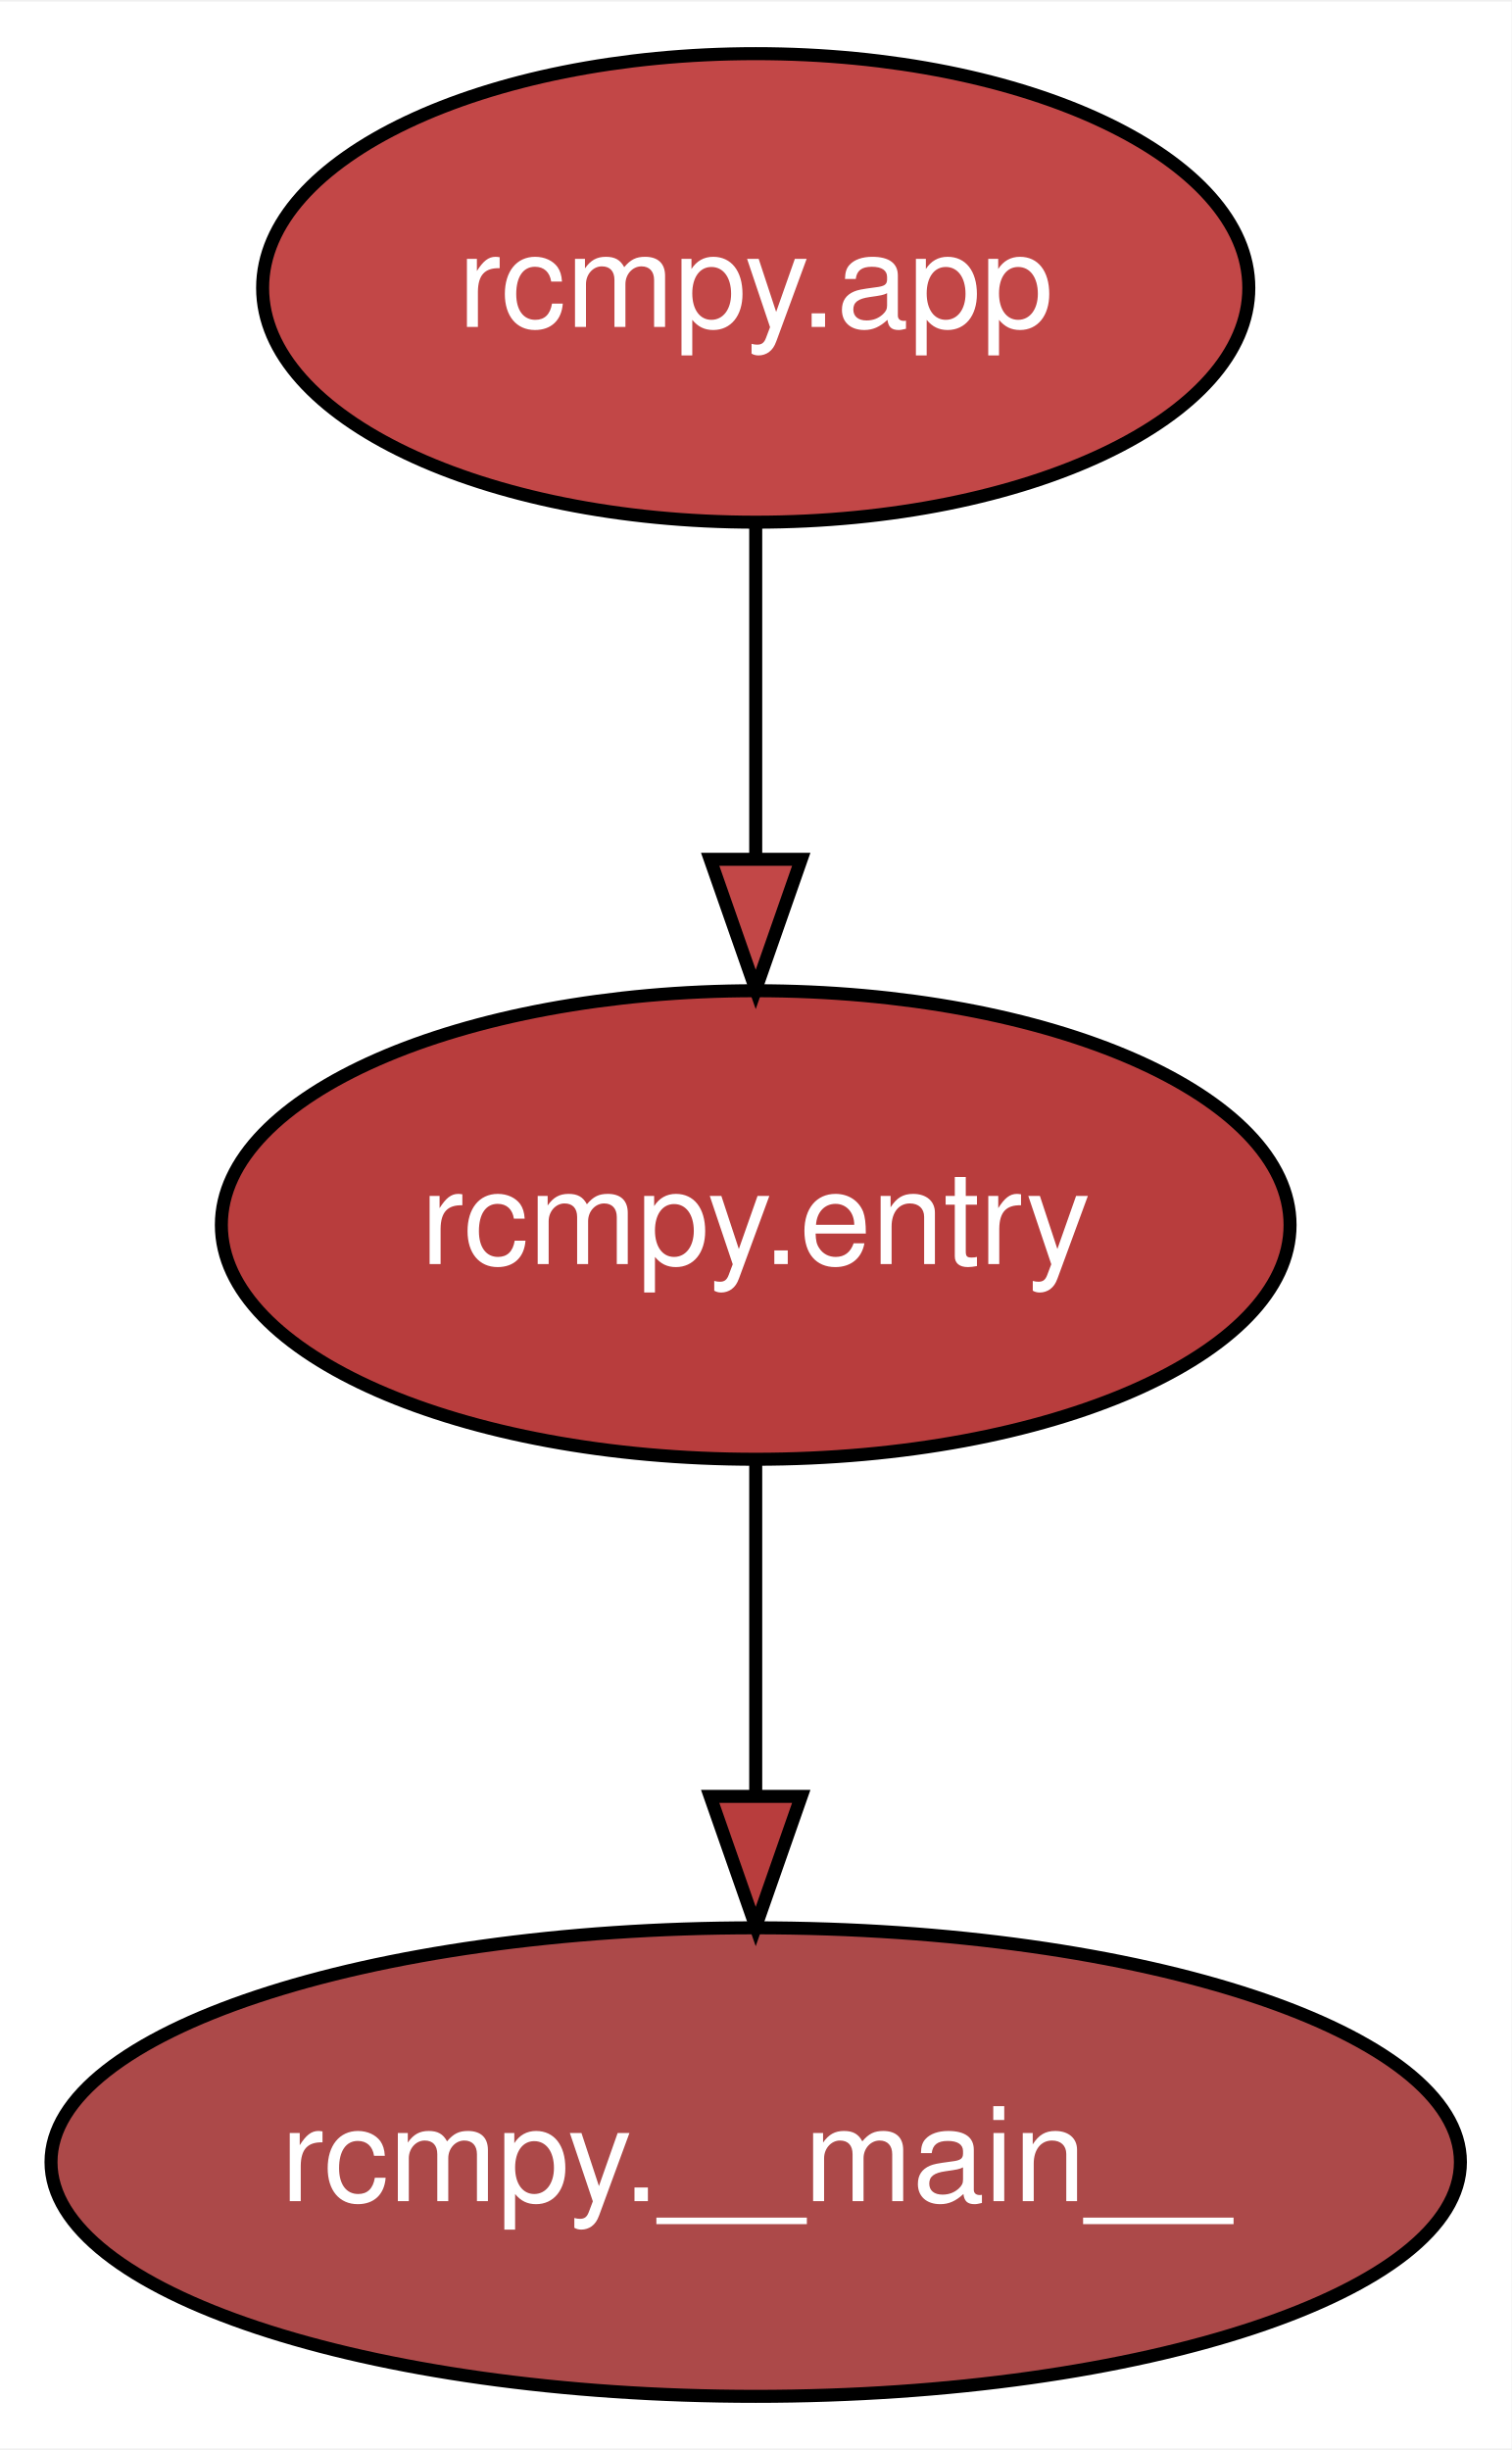
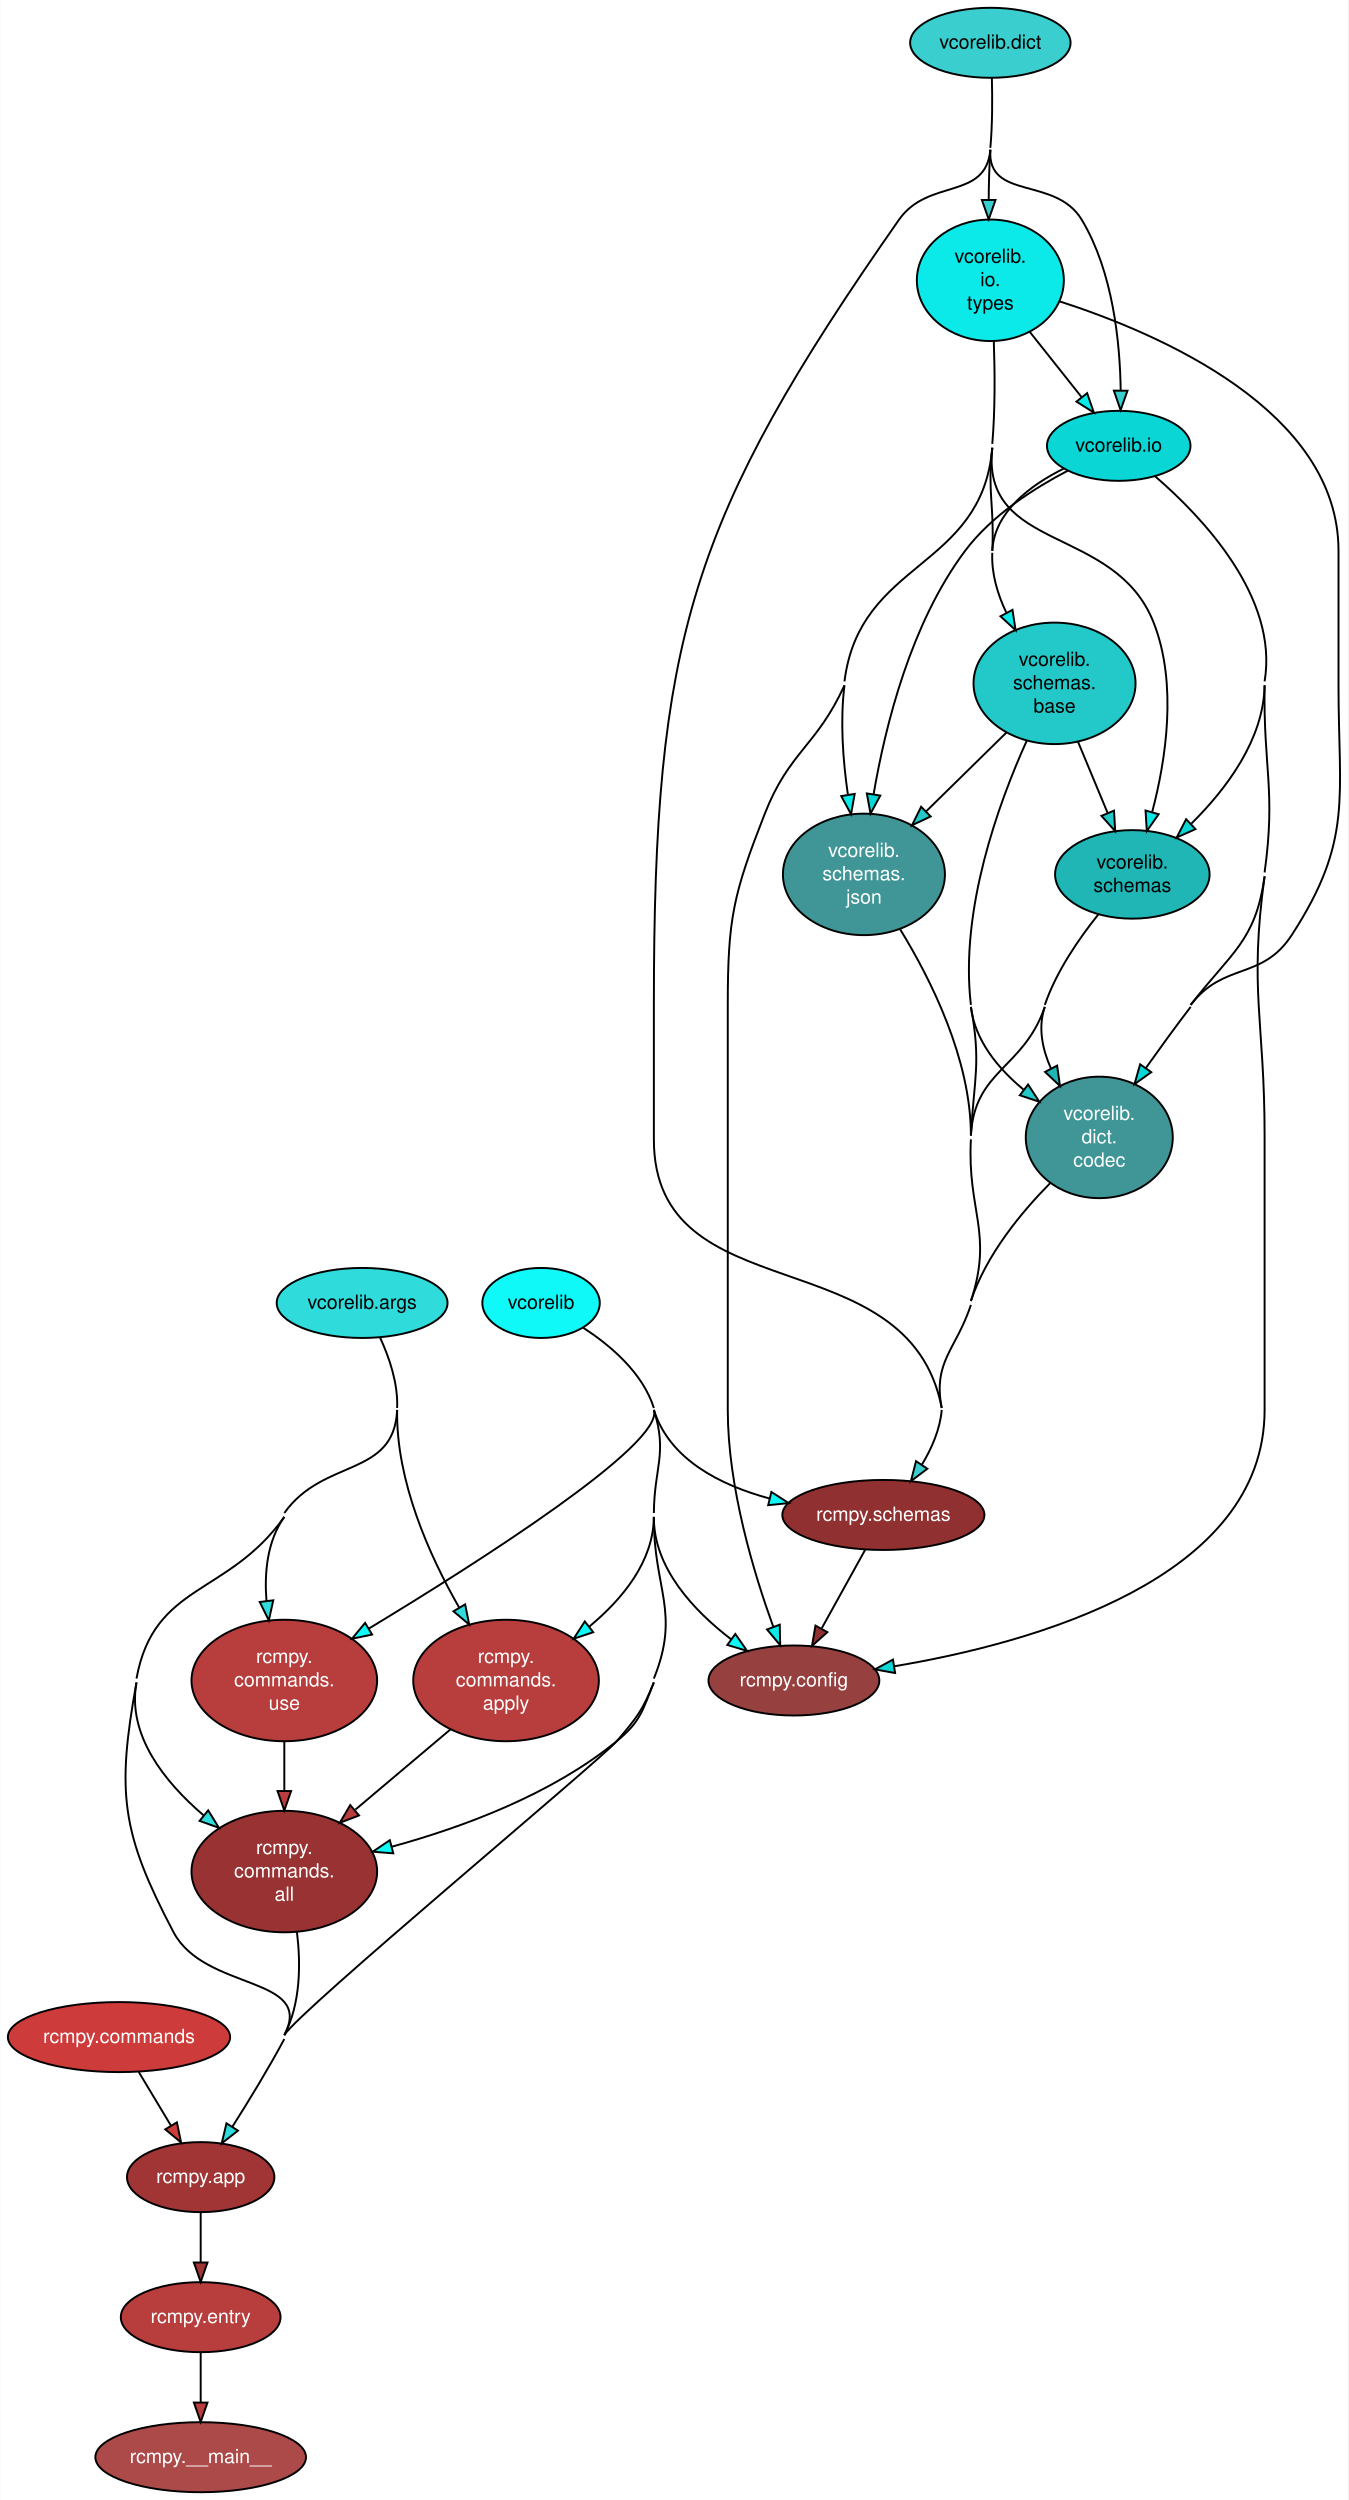
- <svg xmlns="http://www.w3.org/2000/svg" width="116pt" height="188pt" viewBox="0.00 0.00 116.15 188.00">
-   <g id="graph0" class="graph" transform="scale(1 1) rotate(0) translate(4 184)">
+ <svg xmlns="http://www.w3.org/2000/svg" width="693pt" height="1285pt" viewBox="0.00 0.00 692.97 1285.35">
+   <g id="graph0" class="graph" transform="scale(1 1) rotate(0) translate(4 1281.35)">
    <style>.edge&gt;path:hover{stroke-width:8}</style>
-     <polygon fill="white" stroke="none" points="-4,4 -4,-184 112.15,-184 112.15,4 -4,4" />
+     <polygon fill="white" stroke="transparent" points="-4,4 -4,-1281.35 688.97,-1281.35 688.97,4 -4,4" />
    <g id="node1" class="node">
      <style>.edge&gt;path:hover{stroke-width:8}</style>
-       <ellipse fill="#ac4949" stroke="black" cx="54.07" cy="-18" rx="54.15" ry="18" />
-       <text text-anchor="middle" x="54.07" y="-15" font-family="Helvetica,sans-Serif" font-size="10.00" fill="#ffffff">rcmpy.__main__</text>
+       <ellipse fill="#ac4949" stroke="black" cx="99.07" cy="-18" rx="54.15" ry="18" />
+       <text text-anchor="middle" x="99.07" y="-15" font-family="Helvetica,sans-Serif" font-size="10.00" fill="#ffffff">rcmpy.__main__</text>
    </g>
    <g id="node2" class="node">
      <style>.edge&gt;path:hover{stroke-width:8}</style>
-       <ellipse fill="#c24747" stroke="black" cx="54.07" cy="-162" rx="37.89" ry="18" />
-       <text text-anchor="middle" x="54.07" y="-159" font-family="Helvetica,sans-Serif" font-size="10.00" fill="#ffffff">rcmpy.app</text>
+       <ellipse fill="#a13535" stroke="black" cx="99.07" cy="-162" rx="37.89" ry="18" />
+       <text text-anchor="middle" x="99.07" y="-159" font-family="Helvetica,sans-Serif" font-size="10.00" fill="#ffffff">rcmpy.app</text>
+     </g>
+     <g id="node8" class="node">
+       <style>.edge&gt;path:hover{stroke-width:8}</style>
+       <ellipse fill="#b83d3d" stroke="black" cx="99.07" cy="-90" rx="41.06" ry="18" />
+       <text text-anchor="middle" x="99.07" y="-87" font-family="Helvetica,sans-Serif" font-size="10.00" fill="#ffffff">rcmpy.entry</text>
+     </g>
+     <g id="edge1" class="edge">
+       <style>.edge&gt;path:hover{stroke-width:8}</style>
+       <path fill="none" stroke="black" d="M99.07,-143.7C99.07,-135.98 99.07,-126.71 99.07,-118.11" />
+       <polygon fill="#a13535" stroke="black" points="102.57,-118.1 99.07,-108.1 95.57,-118.1 102.57,-118.1" />
    </g>
    <g id="node3" class="node">
      <style>.edge&gt;path:hover{stroke-width:8}</style>
-       <ellipse fill="#b83d3d" stroke="black" cx="54.07" cy="-90" rx="41.06" ry="18" />
-       <text text-anchor="middle" x="54.07" y="-87" font-family="Helvetica,sans-Serif" font-size="10.00" fill="#ffffff">rcmpy.entry</text>
-     </g>
-     <g id="edge1" class="edge">
-       <style>.edge&gt;path:hover{stroke-width:8}</style>
-       <path fill="none" stroke="black" d="M54.07,-143.7C54.07,-135.98 54.07,-126.71 54.07,-118.11" />
-       <polygon fill="#c24747" stroke="black" points="57.57,-118.1 54.07,-108.1 50.57,-118.1 57.57,-118.1" />
+       <ellipse fill="#ce3b3b" stroke="black" cx="57.07" cy="-234" rx="57.14" ry="18" />
+       <text text-anchor="middle" x="57.07" y="-231" font-family="Helvetica,sans-Serif" font-size="10.00" fill="#ffffff">rcmpy.commands</text>
    </g>
    <g id="edge2" class="edge">
      <style>.edge&gt;path:hover{stroke-width:8}</style>
-       <path fill="none" stroke="black" d="M54.07,-71.7C54.07,-63.98 54.07,-54.71 54.07,-46.11" />
-       <polygon fill="#b83d3d" stroke="black" points="57.57,-46.1 54.07,-36.1 50.57,-46.1 57.57,-46.1" />
+       <path fill="none" stroke="black" d="M67.24,-216.05C72.19,-207.8 78.25,-197.7 83.75,-188.54" />
+       <polygon fill="#ce3b3b" stroke="black" points="86.85,-190.16 89,-179.79 80.85,-186.56 86.85,-190.16" />
+     </g>
+     <g id="node4" class="node">
+       <style>.edge&gt;path:hover{stroke-width:8}</style>
+       <ellipse fill="#993333" stroke="black" cx="142.07" cy="-319.11" rx="47.72" ry="31.23" />
+       <text text-anchor="middle" x="142.07" y="-328.11" font-family="Helvetica,sans-Serif" font-size="10.00" fill="#ffffff">rcmpy.</text>
+       <text text-anchor="middle" x="142.07" y="-316.11" font-family="Helvetica,sans-Serif" font-size="10.00" fill="#ffffff">commands.</text>
+       <text text-anchor="middle" x="142.07" y="-304.11" font-family="Helvetica,sans-Serif" font-size="10.00" fill="#ffffff">all</text>
+     </g>
+     <g id="edge3" class="edge">
+       <style>.edge&gt;path:hover{stroke-width:8}</style>
+       <path fill="none" stroke="black" d="M148.56,-288.06C150.58,-271.52 150.45,-251.13 142.07,-235" />
+     </g>
+     <g id="node5" class="node">
+       <style>.edge&gt;path:hover{stroke-width:8}</style>
+       <ellipse fill="#b83d3d" stroke="black" cx="256.07" cy="-417.34" rx="47.72" ry="31.23" />
+       <text text-anchor="middle" x="256.07" y="-426.34" font-family="Helvetica,sans-Serif" font-size="10.00" fill="#ffffff">rcmpy.</text>
+       <text text-anchor="middle" x="256.07" y="-414.34" font-family="Helvetica,sans-Serif" font-size="10.00" fill="#ffffff">commands.</text>
+       <text text-anchor="middle" x="256.07" y="-402.34" font-family="Helvetica,sans-Serif" font-size="10.00" fill="#ffffff">apply</text>
+     </g>
+     <g id="edge4" class="edge">
+       <style>.edge&gt;path:hover{stroke-width:8}</style>
+       <path fill="none" stroke="black" d="M227.6,-392.3C212.77,-379.79 194.48,-364.35 178.62,-350.96" />
+       <polygon fill="#b83d3d" stroke="black" points="180.48,-347.95 170.58,-344.17 175.96,-353.3 180.48,-347.95" />
+     </g>
+     <g id="node6" class="node">
+       <style>.edge&gt;path:hover{stroke-width:8}</style>
+       <ellipse fill="#b83d3d" stroke="black" cx="142.07" cy="-417.34" rx="47.72" ry="31.23" />
+       <text text-anchor="middle" x="142.07" y="-426.34" font-family="Helvetica,sans-Serif" font-size="10.00" fill="#ffffff">rcmpy.</text>
+       <text text-anchor="middle" x="142.07" y="-414.34" font-family="Helvetica,sans-Serif" font-size="10.00" fill="#ffffff">commands.</text>
+       <text text-anchor="middle" x="142.07" y="-402.34" font-family="Helvetica,sans-Serif" font-size="10.00" fill="#ffffff">use</text>
+     </g>
+     <g id="edge5" class="edge">
+       <style>.edge&gt;path:hover{stroke-width:8}</style>
+       <path fill="none" stroke="black" d="M142.07,-386.16C142.07,-378.08 142.07,-369.23 142.07,-360.69" />
+       <polygon fill="#b83d3d" stroke="black" points="145.57,-360.52 142.07,-350.52 138.57,-360.52 145.57,-360.52" />
+     </g>
+     <g id="node7" class="node">
+       <style>.edge&gt;path:hover{stroke-width:8}</style>
+       <ellipse fill="#964040" stroke="black" cx="404.07" cy="-417.34" rx="43.92" ry="18" />
+       <text text-anchor="middle" x="404.07" y="-414.34" font-family="Helvetica,sans-Serif" font-size="10.00" fill="#ffffff">rcmpy.config</text>
+     </g>
+     <g id="edge6" class="edge">
+       <style>.edge&gt;path:hover{stroke-width:8}</style>
+       <path fill="none" stroke="black" d="M99.07,-71.7C99.07,-63.98 99.07,-54.71 99.07,-46.11" />
+       <polygon fill="#b83d3d" stroke="black" points="102.57,-46.1 99.07,-36.1 95.57,-46.1 102.57,-46.1" />
+     </g>
+     <g id="node9" class="node">
+       <style>.edge&gt;path:hover{stroke-width:8}</style>
+       <ellipse fill="#913030" stroke="black" cx="450.07" cy="-502.45" rx="51.95" ry="18" />
+       <text text-anchor="middle" x="450.07" y="-499.45" font-family="Helvetica,sans-Serif" font-size="10.00" fill="#ffffff">rcmpy.schemas</text>
+     </g>
+     <g id="edge7" class="edge">
+       <style>.edge&gt;path:hover{stroke-width:8}</style>
+       <path fill="none" stroke="black" d="M440.76,-484.63C434.34,-473.03 425.68,-457.38 418.38,-444.2" />
+       <polygon fill="#913030" stroke="black" points="421.27,-442.19 413.37,-435.13 415.15,-445.58 421.27,-442.19" />
+     </g>
+     <g id="node10" class="node">
+       <style>.edge&gt;path:hover{stroke-width:8}</style>
+       <ellipse fill="#10f9f9" stroke="black" cx="274.07" cy="-611.45" rx="30.19" ry="18" />
+       <text text-anchor="middle" x="274.07" y="-608.45" font-family="Helvetica,sans-Serif" font-size="10.00" fill="#000000">vcorelib</text>
+     </g>
+     <g id="edge8" class="edge">
+       <style>.edge&gt;path:hover{stroke-width:8}</style>
+       <path fill="none" stroke="black" d="M332.07,-416.34C326.14,-401.67 323.32,-398.28 313.07,-386.23 304.85,-376.56 148.06,-246.18 142.07,-235" />
+     </g>
+     <g id="edge9" class="edge">
+       <style>.edge&gt;path:hover{stroke-width:8}</style>
+       <path fill="none" stroke="black" d="M332.07,-501.45C331.78,-464.51 345.92,-452.58 332.07,-418.34" />
+       <path fill="none" stroke="black" d="M332.07,-416.34C326.14,-401.67 325.29,-396.28 313.07,-386.23 279.59,-358.68 233.34,-341.74 197.38,-331.9" />
+       <polygon fill="#10f9f9" stroke="black" points="198.09,-328.47 187.52,-329.32 196.31,-335.24 198.09,-328.47" />
+     </g>
+     <g id="edge10" class="edge">
+       <style>.edge&gt;path:hover{stroke-width:8}</style>
+       <path fill="none" stroke="black" d="M332.07,-556.45C339.16,-533.99 332.26,-527.01 332.07,-503.45" />
+       <path fill="none" stroke="black" d="M332.07,-501.45C331.89,-478.56 315.98,-459.23 298.77,-444.98" />
+       <polygon fill="#10f9f9" stroke="black" points="300.86,-442.17 290.82,-438.8 296.56,-447.7 300.86,-442.17" />
+     </g>
+     <g id="edge11" class="edge">
+       <style>.edge&gt;path:hover{stroke-width:8}</style>
+       <path fill="none" stroke="black" d="M295.77,-598.69C309.75,-589.6 326.36,-575.53 332.07,-557.45" />
+       <path fill="none" stroke="black" d="M332.07,-556.45C337.54,-539.11 243.18,-478.9 185.42,-443.97" />
+       <polygon fill="#10f9f9" stroke="black" points="187.21,-440.96 176.84,-438.8 183.6,-446.95 187.21,-440.96" />
+     </g>
+     <g id="edge12" class="edge">
+       <style>.edge&gt;path:hover{stroke-width:8}</style>
+       <path fill="none" stroke="black" d="M332.07,-501.45C331.87,-475.23 352.61,-453.21 371.89,-438.44" />
+       <polygon fill="#10f9f9" stroke="black" points="373.95,-441.27 379.99,-432.57 369.84,-435.6 373.95,-441.27" />
+     </g>
+     <g id="edge13" class="edge">
+       <style>.edge&gt;path:hover{stroke-width:8}</style>
+       <path fill="none" stroke="black" d="M332.07,-556.45C340.1,-531 366.1,-517.76 391.65,-510.88" />
+       <polygon fill="#10f9f9" stroke="black" points="392.48,-514.28 401.39,-508.54 390.85,-507.47 392.48,-514.28" />
+     </g>
+     <g id="node11" class="node">
+       <style>.edge&gt;path:hover{stroke-width:8}</style>
+       <ellipse fill="#2fdbdb" stroke="black" cx="182.07" cy="-611.45" rx="43.92" ry="18" />
+       <text text-anchor="middle" x="182.07" y="-608.45" font-family="Helvetica,sans-Serif" font-size="10.00" fill="#000000">vcorelib.args</text>
+     </g>
+     <g id="edge14" class="edge">
+       <style>.edge&gt;path:hover{stroke-width:8}</style>
+       <path fill="none" stroke="black" d="M191.26,-593.74C195.98,-583.54 200.63,-570.07 200.07,-557.45" />
+       <path fill="none" stroke="black" d="M200.07,-556.45C198.53,-521.57 162.31,-531.91 142.07,-503.45" />
+       <path fill="none" stroke="black" d="M142.07,-501.45C113.06,-460.66 75.03,-467.58 66.07,-418.34" />
+       <path fill="none" stroke="black" d="M66.07,-416.34C55.75,-359.61 58.22,-339.03 85.07,-288 101.18,-257.39 158.02,-265.7 142.07,-235" />
+       <path fill="none" stroke="black" d="M142.07,-233C133.86,-217.68 123.72,-201.08 115.35,-187.89" />
+       <polygon fill="#2fdbdb" stroke="black" points="118.23,-185.9 109.88,-179.37 112.33,-189.67 118.23,-185.9" />
+     </g>
+     <g id="edge15" class="edge">
+       <style>.edge&gt;path:hover{stroke-width:8}</style>
+       <path fill="none" stroke="black" d="M66.07,-416.34C61.17,-389.41 80.37,-365.26 100.69,-347.89" />
+       <polygon fill="#2fdbdb" stroke="black" points="102.92,-350.58 108.48,-341.57 98.51,-345.15 102.92,-350.58" />
+     </g>
+     <g id="edge16" class="edge">
+       <style>.edge&gt;path:hover{stroke-width:8}</style>
+       <path fill="none" stroke="black" d="M200.07,-556.45C199.47,-519.96 216.54,-481.75 231.98,-454.8" />
+       <polygon fill="#2fdbdb" stroke="black" points="235.04,-456.49 237.13,-446.1 229.02,-452.93 235.04,-456.49" />
+     </g>
+     <g id="edge17" class="edge">
+       <style>.edge&gt;path:hover{stroke-width:8}</style>
+       <path fill="none" stroke="black" d="M142.07,-501.45C133.31,-489.13 131.72,-472.96 132.9,-458.17" />
+       <polygon fill="#2fdbdb" stroke="black" points="136.38,-458.56 134.11,-448.21 129.43,-457.71 136.38,-458.56" />
+     </g>
+     <g id="node12" class="node">
+       <style>.edge&gt;path:hover{stroke-width:8}</style>
+       <ellipse fill="#3bcece" stroke="black" cx="505.07" cy="-1259.35" rx="41.24" ry="18" />
+       <text text-anchor="middle" x="505.07" y="-1256.35" font-family="Helvetica,sans-Serif" font-size="10.00" fill="#000000">vcorelib.dict</text>
+     </g>
+     <g id="edge18" class="edge">
+       <style>.edge&gt;path:hover{stroke-width:8}</style>
+       <path fill="none" stroke="black" d="M505.85,-1241.13C506.13,-1230.75 506.15,-1217.27 505.07,-1205.35" />
+       <path fill="none" stroke="black" d="M505.07,-1204.35C502.7,-1178.15 473.14,-1189.92 458.07,-1168.35 350.42,-1014.29 332.07,-952.62 332.07,-764.68 332.07,-764.68 332.07,-764.68 332.07,-695.56 332.07,-605.59 463.03,-645.79 480.07,-557.45" />
+       <path fill="none" stroke="black" d="M480.07,-556.45C479.24,-546.55 474.97,-536.77 469.91,-528.36" />
+       <polygon fill="#3bcece" stroke="black" points="472.68,-526.21 464.22,-519.84 466.86,-530.1 472.68,-526.21" />
+     </g>
+     <g id="node14" class="node">
+       <style>.edge&gt;path:hover{stroke-width:8}</style>
+       <ellipse fill="#0bd6d6" stroke="black" cx="571.07" cy="-1052.13" rx="36.89" ry="18" />
+       <text text-anchor="middle" x="571.07" y="-1049.13" font-family="Helvetica,sans-Serif" font-size="10.00" fill="#000000">vcorelib.io</text>
+     </g>
+     <g id="edge19" class="edge">
+       <style>.edge&gt;path:hover{stroke-width:8}</style>
+       <path fill="none" stroke="black" d="M505.07,-1204.35C503.33,-1178.1 538.54,-1190.92 552.07,-1168.35 568.15,-1141.55 571.75,-1105.23 572.08,-1080.59" />
+       <polygon fill="#3bcece" stroke="black" points="575.58,-1080.47 572.03,-1070.48 568.58,-1080.5 575.58,-1080.47" />
+     </g>
+     <g id="node15" class="node">
+       <style>.edge&gt;path:hover{stroke-width:8}</style>
+       <ellipse fill="#0ce9e9" stroke="black" cx="505.07" cy="-1137.24" rx="37.79" ry="31.23" />
+       <text text-anchor="middle" x="505.07" y="-1146.24" font-family="Helvetica,sans-Serif" font-size="10.00" fill="#000000">vcorelib.</text>
+       <text text-anchor="middle" x="505.07" y="-1134.24" font-family="Helvetica,sans-Serif" font-size="10.00" fill="#000000">io.</text>
+       <text text-anchor="middle" x="505.07" y="-1122.24" font-family="Helvetica,sans-Serif" font-size="10.00" fill="#000000">types</text>
+     </g>
+     <g id="edge20" class="edge">
+       <style>.edge&gt;path:hover{stroke-width:8}</style>
+       <path fill="none" stroke="black" d="M505.07,-1204.35C504.52,-1196.05 504.28,-1187.14 504.22,-1178.64" />
+       <polygon fill="#3bcece" stroke="black" points="507.72,-1178.55 504.23,-1168.55 500.72,-1178.54 507.72,-1178.55" />
+     </g>
+     <g id="node13" class="node">
+       <style>.edge&gt;path:hover{stroke-width:8}</style>
+       <ellipse fill="#409696" stroke="black" cx="561.07" cy="-696.56" rx="37.79" ry="31.23" />
+       <text text-anchor="middle" x="561.07" y="-705.56" font-family="Helvetica,sans-Serif" font-size="10.00" fill="#ffffff">vcorelib.</text>
+       <text text-anchor="middle" x="561.07" y="-693.56" font-family="Helvetica,sans-Serif" font-size="10.00" fill="#ffffff">dict.</text>
+       <text text-anchor="middle" x="561.07" y="-681.56" font-family="Helvetica,sans-Serif" font-size="10.00" fill="#ffffff">codec</text>
+     </g>
+     <g id="edge21" class="edge">
+       <style>.edge&gt;path:hover{stroke-width:8}</style>
+       <path fill="none" stroke="black" d="M536.01,-673.24C520.8,-657.89 502.88,-636.07 495.07,-612.45" />
+     </g>
+     <g id="edge22" class="edge">
+       <style>.edge&gt;path:hover{stroke-width:8}</style>
+       <path fill="none" stroke="black" d="M646.07,-830.79C637.99,-772.13 646.07,-756.77 646.07,-697.56 646.07,-697.56 646.07,-697.56 646.07,-556.45 646.07,-469.54 526.88,-436.59 455.79,-424.67" />
+       <polygon fill="#0bd6d6" stroke="black" points="456.1,-421.18 445.67,-423.06 455,-428.09 456.1,-421.18" />
+     </g>
+     <g id="edge23" class="edge">
+       <style>.edge&gt;path:hover{stroke-width:8}</style>
+       <path fill="none" stroke="black" d="M646.07,-929.01C645.38,-886.25 651.91,-875.16 646.07,-832.79" />
+       <path fill="none" stroke="black" d="M646.07,-830.79C641.44,-797.22 628.69,-791.58 608.07,-764.68" />
+       <path fill="none" stroke="black" d="M608.07,-763.68C600.37,-753.63 592.29,-742.5 585.04,-732.27" />
+       <polygon fill="#0bd6d6" stroke="black" points="587.79,-730.1 579.17,-723.94 582.07,-734.13 587.79,-730.1" />
+     </g>
+     <g id="node16" class="node">
+       <style>.edge&gt;path:hover{stroke-width:8}</style>
+       <ellipse fill="#20b6b6" stroke="black" cx="578.07" cy="-831.79" rx="39.72" ry="22.76" />
+       <text text-anchor="middle" x="578.07" y="-834.79" font-family="Helvetica,sans-Serif" font-size="10.00" fill="#000000">vcorelib.</text>
+       <text text-anchor="middle" x="578.07" y="-822.79" font-family="Helvetica,sans-Serif" font-size="10.00" fill="#000000">schemas</text>
+     </g>
+     <g id="edge24" class="edge">
+       <style>.edge&gt;path:hover{stroke-width:8}</style>
+       <path fill="none" stroke="black" d="M589.74,-1036.49C614.23,-1015.38 653.33,-974.17 646.07,-931.01" />
+       <path fill="none" stroke="black" d="M646.07,-929.01C645.62,-901.1 626.32,-875.59 608.4,-857.87" />
+       <polygon fill="#0bd6d6" stroke="black" points="610.54,-855.07 600.86,-850.76 605.73,-860.17 610.54,-855.07" />
+     </g>
+     <g id="node17" class="node">
+       <style>.edge&gt;path:hover{stroke-width:8}</style>
+       <ellipse fill="#23c8c8" stroke="black" cx="538.07" cy="-930.01" rx="41.65" ry="31.23" />
+       <text text-anchor="middle" x="538.07" y="-939.01" font-family="Helvetica,sans-Serif" font-size="10.00" fill="#000000">vcorelib.</text>
+       <text text-anchor="middle" x="538.07" y="-927.01" font-family="Helvetica,sans-Serif" font-size="10.00" fill="#000000">schemas.</text>
+       <text text-anchor="middle" x="538.07" y="-915.01" font-family="Helvetica,sans-Serif" font-size="10.00" fill="#000000">base</text>
+     </g>
+     <g id="edge25" class="edge">
+       <style>.edge&gt;path:hover{stroke-width:8}</style>
+       <path fill="none" stroke="black" d="M542.98,-1040.52C525.84,-1032.03 507.03,-1018.2 506.07,-998.13" />
+     </g>
+     <g id="node18" class="node">
+       <style>.edge&gt;path:hover{stroke-width:8}</style>
+       <ellipse fill="#409696" stroke="black" cx="440.07" cy="-831.79" rx="41.65" ry="31.23" />
+       <text text-anchor="middle" x="440.07" y="-840.79" font-family="Helvetica,sans-Serif" font-size="10.00" fill="#ffffff">vcorelib.</text>
+       <text text-anchor="middle" x="440.07" y="-828.79" font-family="Helvetica,sans-Serif" font-size="10.00" fill="#ffffff">schemas.</text>
+       <text text-anchor="middle" x="440.07" y="-816.79" font-family="Helvetica,sans-Serif" font-size="10.00" fill="#ffffff">json</text>
+     </g>
+     <g id="edge26" class="edge">
+       <style>.edge&gt;path:hover{stroke-width:8}</style>
+       <path fill="none" stroke="black" d="M544.89,-1039.36C527.61,-1030.35 505.72,-1016.38 492.07,-998.13 464.34,-961.07 451.16,-908.85 445.06,-873.07" />
+       <polygon fill="#0bd6d6" stroke="black" points="448.48,-872.31 443.45,-862.99 441.57,-873.41 448.48,-872.31" />
+     </g>
+     <g id="edge27" class="edge">
+       <style>.edge&gt;path:hover{stroke-width:8}</style>
+       <path fill="none" stroke="black" d="M506.85,-1105.79C507.41,-1090.04 507.55,-1070.52 506.07,-1053.13" />
+       <path fill="none" stroke="black" d="M506.07,-1051.13C500.72,-988.18 437.92,-993.7 430.07,-931.01" />
+       <path fill="none" stroke="black" d="M430.07,-929.01C415.71,-897.56 401.67,-895.1 389.07,-862.9 372.86,-821.5 370.07,-809.14 370.07,-764.68 370.07,-764.68 370.07,-764.68 370.07,-556.45 370.07,-516.82 383.43,-472.59 393.41,-445.11" />
+       <polygon fill="#0ce9e9" stroke="black" points="396.8,-446.04 397.03,-435.45 390.24,-443.58 396.8,-446.04" />
+     </g>
+     <g id="edge28" class="edge">
+       <style>.edge&gt;path:hover{stroke-width:8}</style>
+       <path fill="none" stroke="black" d="M540.44,-1126.48C592.6,-1109.67 684.07,-1069.96 684.07,-998.13 684.07,-998.13 684.07,-998.13 684.07,-929.01 684.07,-870.99 691.63,-849.37 660.07,-800.68 644.78,-777.09 625.17,-786.99 608.07,-764.68" />
+     </g>
+     <g id="edge29" class="edge">
+       <style>.edge&gt;path:hover{stroke-width:8}</style>
+       <path fill="none" stroke="black" d="M525.23,-1110.85C533.73,-1100.15 543.57,-1087.76 551.95,-1077.21" />
+       <polygon fill="#0ce9e9" stroke="black" points="554.82,-1079.22 558.3,-1069.21 549.34,-1074.86 554.82,-1079.22" />
+     </g>
+     <g id="edge30" class="edge">
+       <style>.edge&gt;path:hover{stroke-width:8}</style>
+       <path fill="none" stroke="black" d="M506.07,-1051.13C500.19,-997.03 569.27,-1011.81 589.07,-961.13 601.36,-929.68 595.33,-890.7 588.31,-864" />
+       <polygon fill="#0ce9e9" stroke="black" points="591.59,-862.73 585.51,-854.06 584.86,-864.63 591.59,-862.73" />
+     </g>
+     <g id="edge31" class="edge">
+       <style>.edge&gt;path:hover{stroke-width:8}</style>
+       <path fill="none" stroke="black" d="M506.07,-1051.13C503.52,-1027.71 507.2,-1021.66 506.07,-998.13" />
+       <path fill="none" stroke="black" d="M506.07,-997.13C505.56,-986.51 508.78,-975.8 513.35,-966.18" />
+       <polygon fill="#0ce9e9" stroke="black" points="516.45,-967.8 518.06,-957.33 510.27,-964.5 516.45,-967.8" />
+     </g>
+     <g id="edge32" class="edge">
+       <style>.edge&gt;path:hover{stroke-width:8}</style>
+       <path fill="none" stroke="black" d="M430.07,-929.01C427.77,-910.66 429.3,-890.29 431.79,-873.03" />
+       <polygon fill="#0ce9e9" stroke="black" points="435.32,-873.16 433.44,-862.73 428.4,-872.05 435.32,-873.16" />
+     </g>
+     <g id="edge33" class="edge">
+       <style>.edge&gt;path:hover{stroke-width:8}</style>
+       <path fill="none" stroke="black" d="M560.58,-811.2C550.62,-798.79 538.97,-781.88 533.07,-764.68" />
+       <path fill="none" stroke="black" d="M533.07,-763.68C522.07,-731.62 496.9,-731.41 495.07,-697.56" />
+     </g>
+     <g id="edge34" class="edge">
+       <style>.edge&gt;path:hover{stroke-width:8}</style>
+       <path fill="none" stroke="black" d="M533.07,-763.68C529.48,-753.21 531.75,-742.04 536.25,-731.93" />
+       <polygon fill="#20b6b6" stroke="black" points="539.39,-733.47 540.9,-722.98 533.18,-730.24 539.39,-733.47" />
+     </g>
+     <g id="edge35" class="edge">
+       <style>.edge&gt;path:hover{stroke-width:8}</style>
+       <path fill="none" stroke="black" d="M523.86,-900.68C509.22,-868.29 489.3,-813.44 495.07,-764.68" />
+       <path fill="none" stroke="black" d="M495.07,-763.68C500.41,-734.78 496.66,-726.9 495.07,-697.56" />
+     </g>
+     <g id="edge36" class="edge">
+       <style>.edge&gt;path:hover{stroke-width:8}</style>
+       <path fill="none" stroke="black" d="M495.07,-763.68C497.11,-746.47 508.94,-732.11 522.03,-721.22" />
+       <polygon fill="#23c8c8" stroke="black" points="524.47,-723.76 530.27,-714.89 520.21,-718.21 524.47,-723.76" />
+     </g>
+     <g id="edge37" class="edge">
+       <style>.edge&gt;path:hover{stroke-width:8}</style>
+       <path fill="none" stroke="black" d="M550.07,-900.14C554.89,-888.55 560.45,-875.18 565.34,-863.42" />
+       <polygon fill="#23c8c8" stroke="black" points="568.65,-864.57 569.26,-853.99 562.19,-861.88 568.65,-864.57" />
+     </g>
+     <g id="edge38" class="edge">
+       <style>.edge&gt;path:hover{stroke-width:8}</style>
+       <path fill="none" stroke="black" d="M513.34,-904.73C500.81,-892.42 485.44,-877.33 472.02,-864.16" />
+       <polygon fill="#23c8c8" stroke="black" points="474.38,-861.57 464.79,-857.06 469.48,-866.57 474.38,-861.57" />
+     </g>
+     <g id="edge39" class="edge">
+       <style>.edge&gt;path:hover{stroke-width:8}</style>
+       <path fill="none" stroke="black" d="M458.69,-803.55C474.65,-777.53 495.07,-736.6 495.07,-697.56" />
+       <path fill="none" stroke="black" d="M495.07,-695.56C493.08,-658.68 506.66,-647.52 495.07,-612.45" />
+       <path fill="none" stroke="black" d="M495.07,-610.45C487.39,-587.21 475.43,-581.49 480.07,-557.45" />
    </g>
  </g>
</svg>
